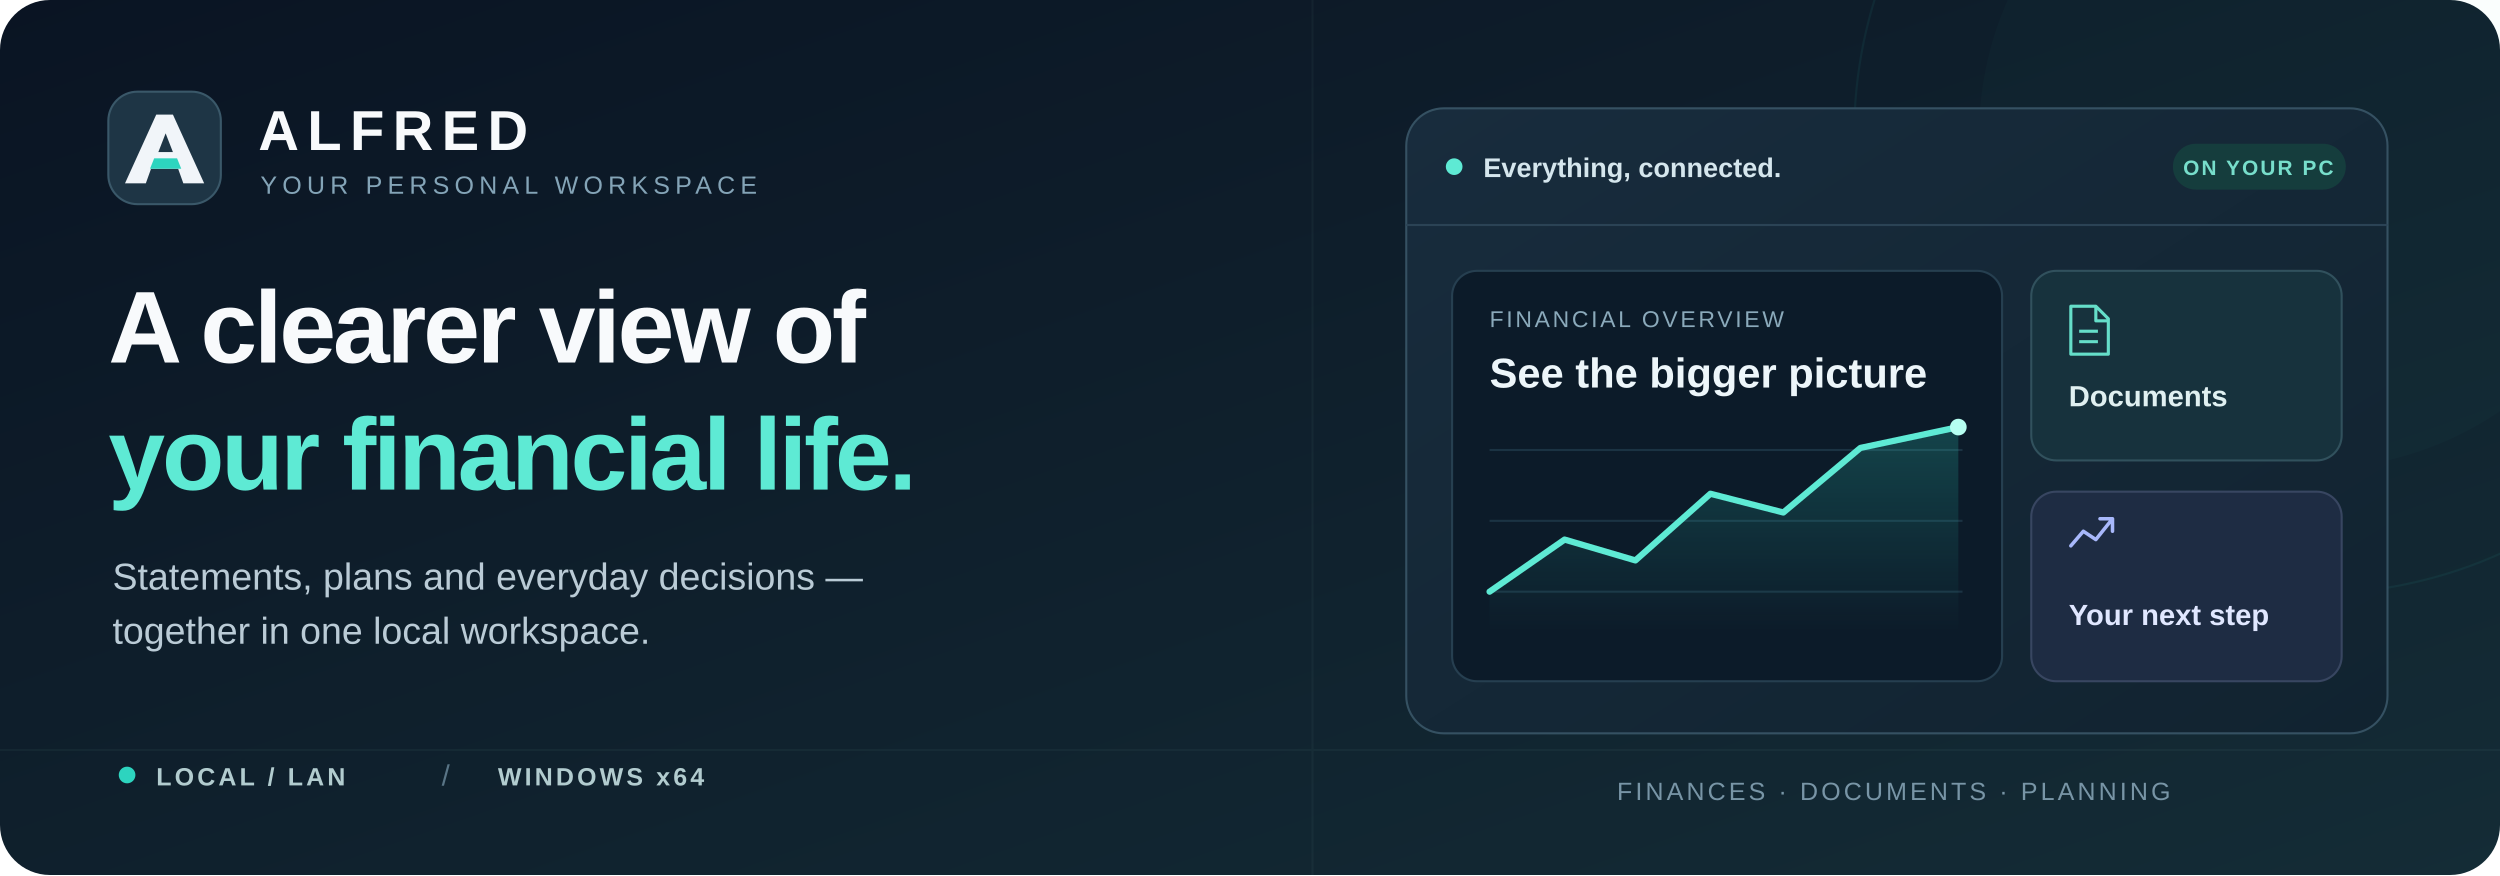
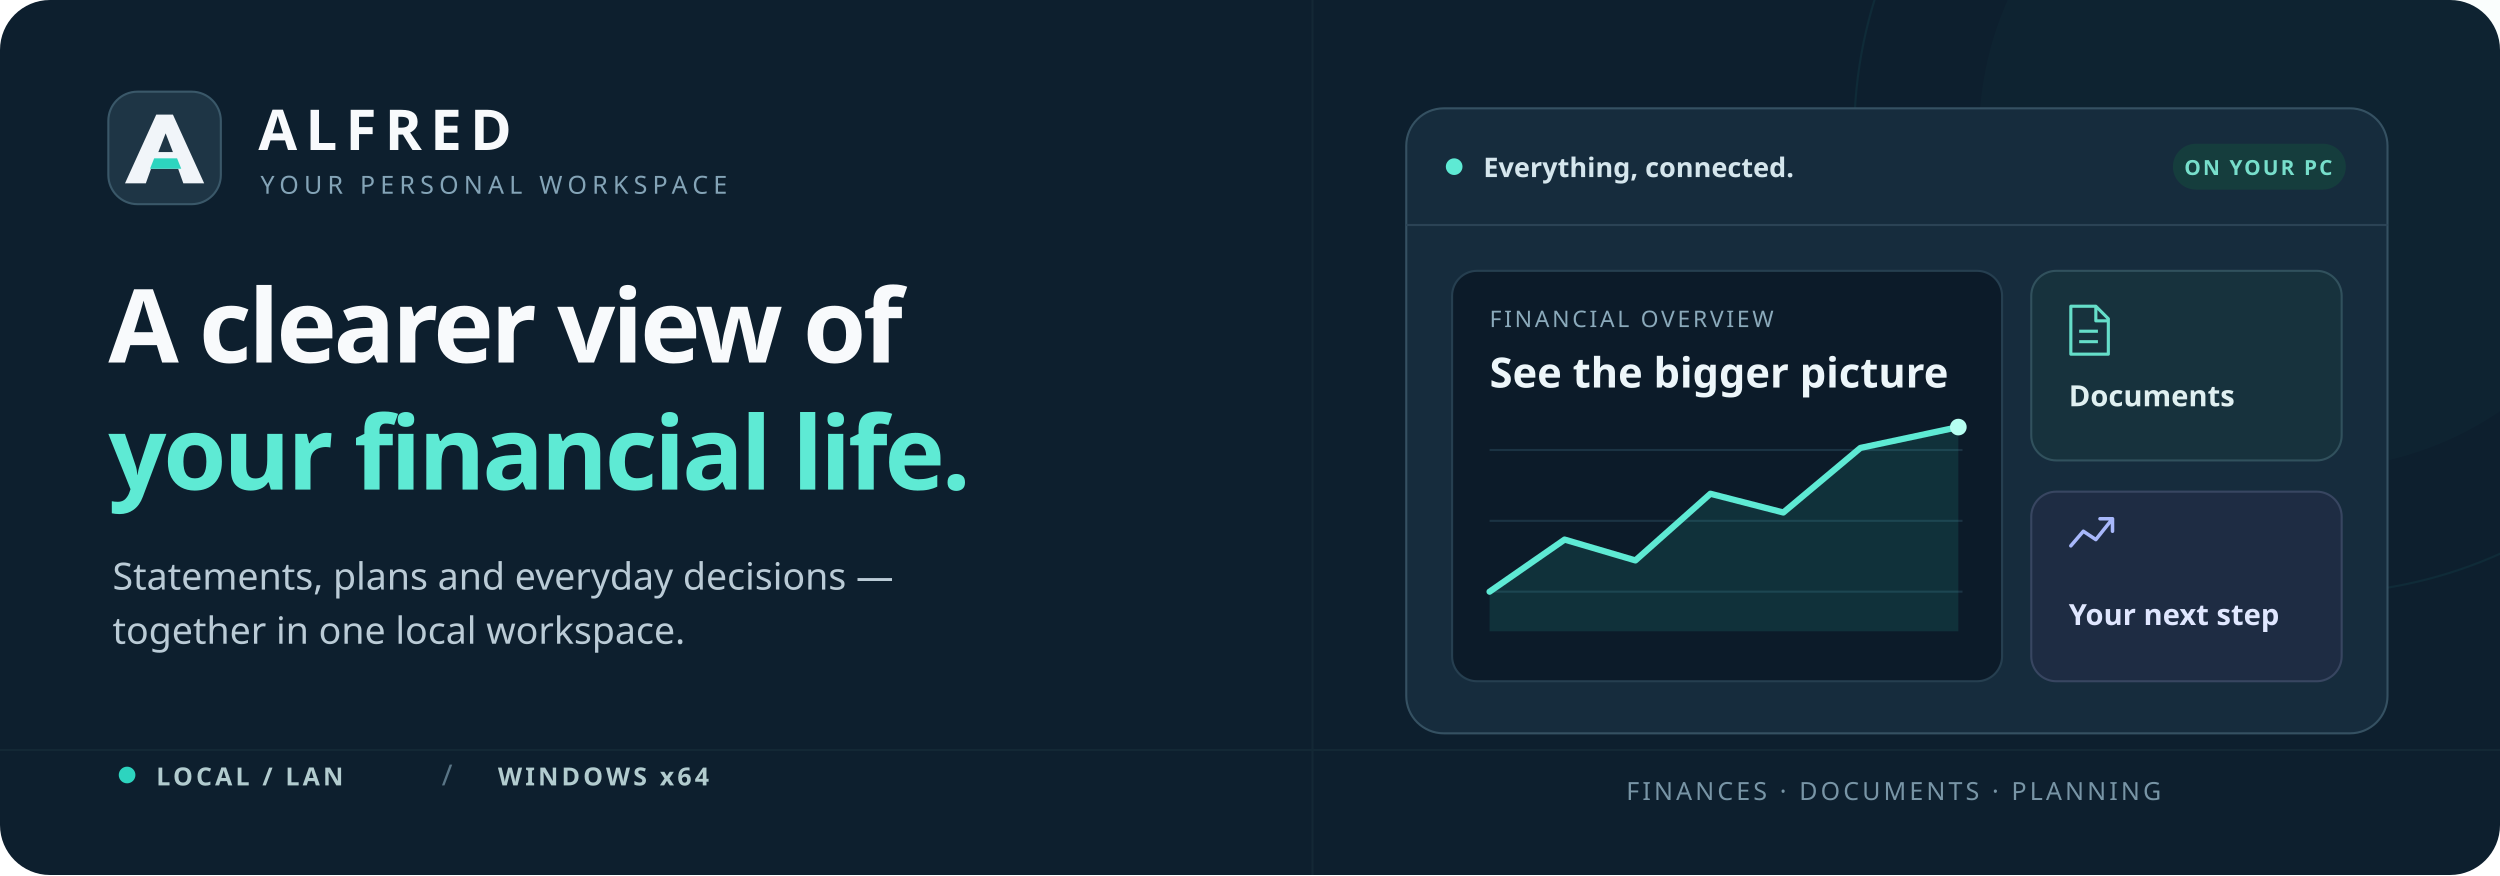
<svg xmlns="http://www.w3.org/2000/svg" width="1200" height="420" viewBox="0 0 1200 420" role="img" aria-labelledby="title desc">
-   <defs>
-     <linearGradient id="bg" x2="1" y2="1">
-       <stop stop-color="#0a1423" />
-       <stop offset="1" stop-color="#142c36" />
-     </linearGradient>
-     <linearGradient id="card" x2="1" y2="1">
-       <stop stop-color="#182c3d" />
-       <stop offset="1" stop-color="#112330" />
-     </linearGradient>
-     <linearGradient id="area" x2="0" y2="1">
-       <stop stop-color="#2dd4bf" stop-opacity=".22" />
-       <stop offset="1" stop-color="#2dd4bf" stop-opacity="0" />
-     </linearGradient>
-   </defs>
-   <rect width="1200" height="420" rx="24" fill="url(#bg)" />
+   <rect width="1200" height="420" rx="24" fill="#0d1f2e" />
  <path d="M630 0V420M0 360H1200" stroke="#a7f3d0" stroke-opacity=".045" />
  <circle cx="1110" cy="65" r="160" fill="#2dd4bf" opacity=".025" />
  <circle cx="1110" cy="65" r="220" fill="none" stroke="#2dd4bf" stroke-opacity=".07" />
  <g transform="translate(52 44)">
    <rect width="54" height="54" rx="14" fill="#1e3545" stroke="#3a5869" />
    <path d="M23 11h8l15 33H36l-2.5-7h-13L18 44H8l15-33Zm1 18h7l-3.5-9L24 29Z" fill="#f1f5f9" fill-rule="evenodd" />
    <path d="M22 32h11l2 5H20l2-5Z" fill="#2dd4bf" />
  </g>
-   <g font-family="Segoe UI, Arial, sans-serif">
+   <g font-family="sans-serif">
    <text x="124" y="72" fill="#f8fafc" font-size="27" font-weight="700" letter-spacing="4">ALFRED</text>
    <text x="125" y="93" fill="#84a4b7" font-size="12" letter-spacing="2.5">YOUR PERSONAL WORKSPACE</text>
    <text x="52" y="174" fill="#f8fafc" font-size="49" font-weight="700" letter-spacing="-1.5">A clearer view of</text>
    <text x="52" y="235" fill="#5eead4" font-size="49" font-weight="700" letter-spacing="-1.5">your financial life.</text>
    <text x="54" y="283" fill="#bacbd6" font-size="18">Statements, plans and everyday decisions —</text>
    <text x="54" y="309" fill="#bacbd6" font-size="18">together in one local workspace.</text>
    <circle cx="61" cy="372" r="4" fill="#2dd4bf" />
    <text x="75" y="377" fill="#b2cccf" font-size="12" font-weight="600" letter-spacing="1.5">LOCAL / LAN</text>
    <text x="212" y="377" fill="#597586" font-size="14">/</text>
    <text x="239" y="377" fill="#b2cccf" font-size="12" font-weight="600" letter-spacing="1.5">WINDOWS x64</text>
    <g transform="translate(675 52)">
-       <rect width="471" height="300" rx="18" fill="url(#card)" stroke="#355162" />
+       <rect width="471" height="300" rx="18" fill="#162c3d" stroke="#355162" />
      <path d="M0 56H471" stroke="#2b4355" />
      <circle cx="23" cy="28" r="4" fill="#5eead4" />
      <text x="37" y="33" fill="#d5e6ed" font-size="13" font-weight="600">Everything, connected.</text>
      <rect x="368" y="17" width="83" height="22" rx="11" fill="#153d3d" />
      <text x="409" y="32" text-anchor="middle" fill="#77decb" font-size="10" font-weight="600" letter-spacing="1">ON YOUR PC</text>
      <rect x="22" y="78" width="264" height="197" rx="12" fill="#0c1b29" stroke="#263f50" />
      <text x="40" y="105" fill="#8baabb" font-size="11" letter-spacing="1.3">FINANCIAL OVERVIEW</text>
      <text x="40" y="134" fill="#edf6fa" font-size="20" font-weight="600">See the bigger picture</text>
      <path d="M40 164H267M40 198H267M40 232H267" stroke="#1b3343" />
-       <path d="M40 232L76 207L110 217L146 185L181 194L218 163L265 153V251H40Z" fill="url(#area)" />
+       <path d="M40 232L76 207L110 217L146 185L181 194L218 163L265 153V251H40Z" fill="#2dd4bf" opacity=".12" />
      <path d="M40 232L76 207L110 217L146 185L181 194L218 163L265 153" fill="none" stroke="#5eead4" stroke-width="3" stroke-linejoin="round" stroke-linecap="round" />
      <circle cx="265" cy="153" r="4" fill="#b6fff1" />
      <rect x="300" y="78" width="149" height="91" rx="12" fill="#17323d" stroke="#31515d" />
      <path d="M319 95h12l6 6v17h-18Z M331 95v7h6M323 107h9M323 112h9" stroke="#65dec9" stroke-width="1.5" fill="none" stroke-linejoin="round" />
      <text x="318" y="143" fill="#e0f0f1" font-size="14" font-weight="600">Documents</text>
      <rect x="300" y="184" width="149" height="91" rx="12" fill="#1e2c43" stroke="#384661" />
      <path d="M319 210l6-7 6 4 8-10M333 197h6v6" stroke="#a8b8fb" stroke-width="1.7" fill="none" stroke-linecap="round" stroke-linejoin="round" />
      <text x="318" y="248" fill="#e0e7ff" font-size="14" font-weight="600">Your next step</text>
    </g>
    <text x="909" y="384" text-anchor="middle" fill="#7895a6" font-size="12" letter-spacing="1.5">FINANCES · DOCUMENTS · PLANNING</text>
  </g>
</svg>
